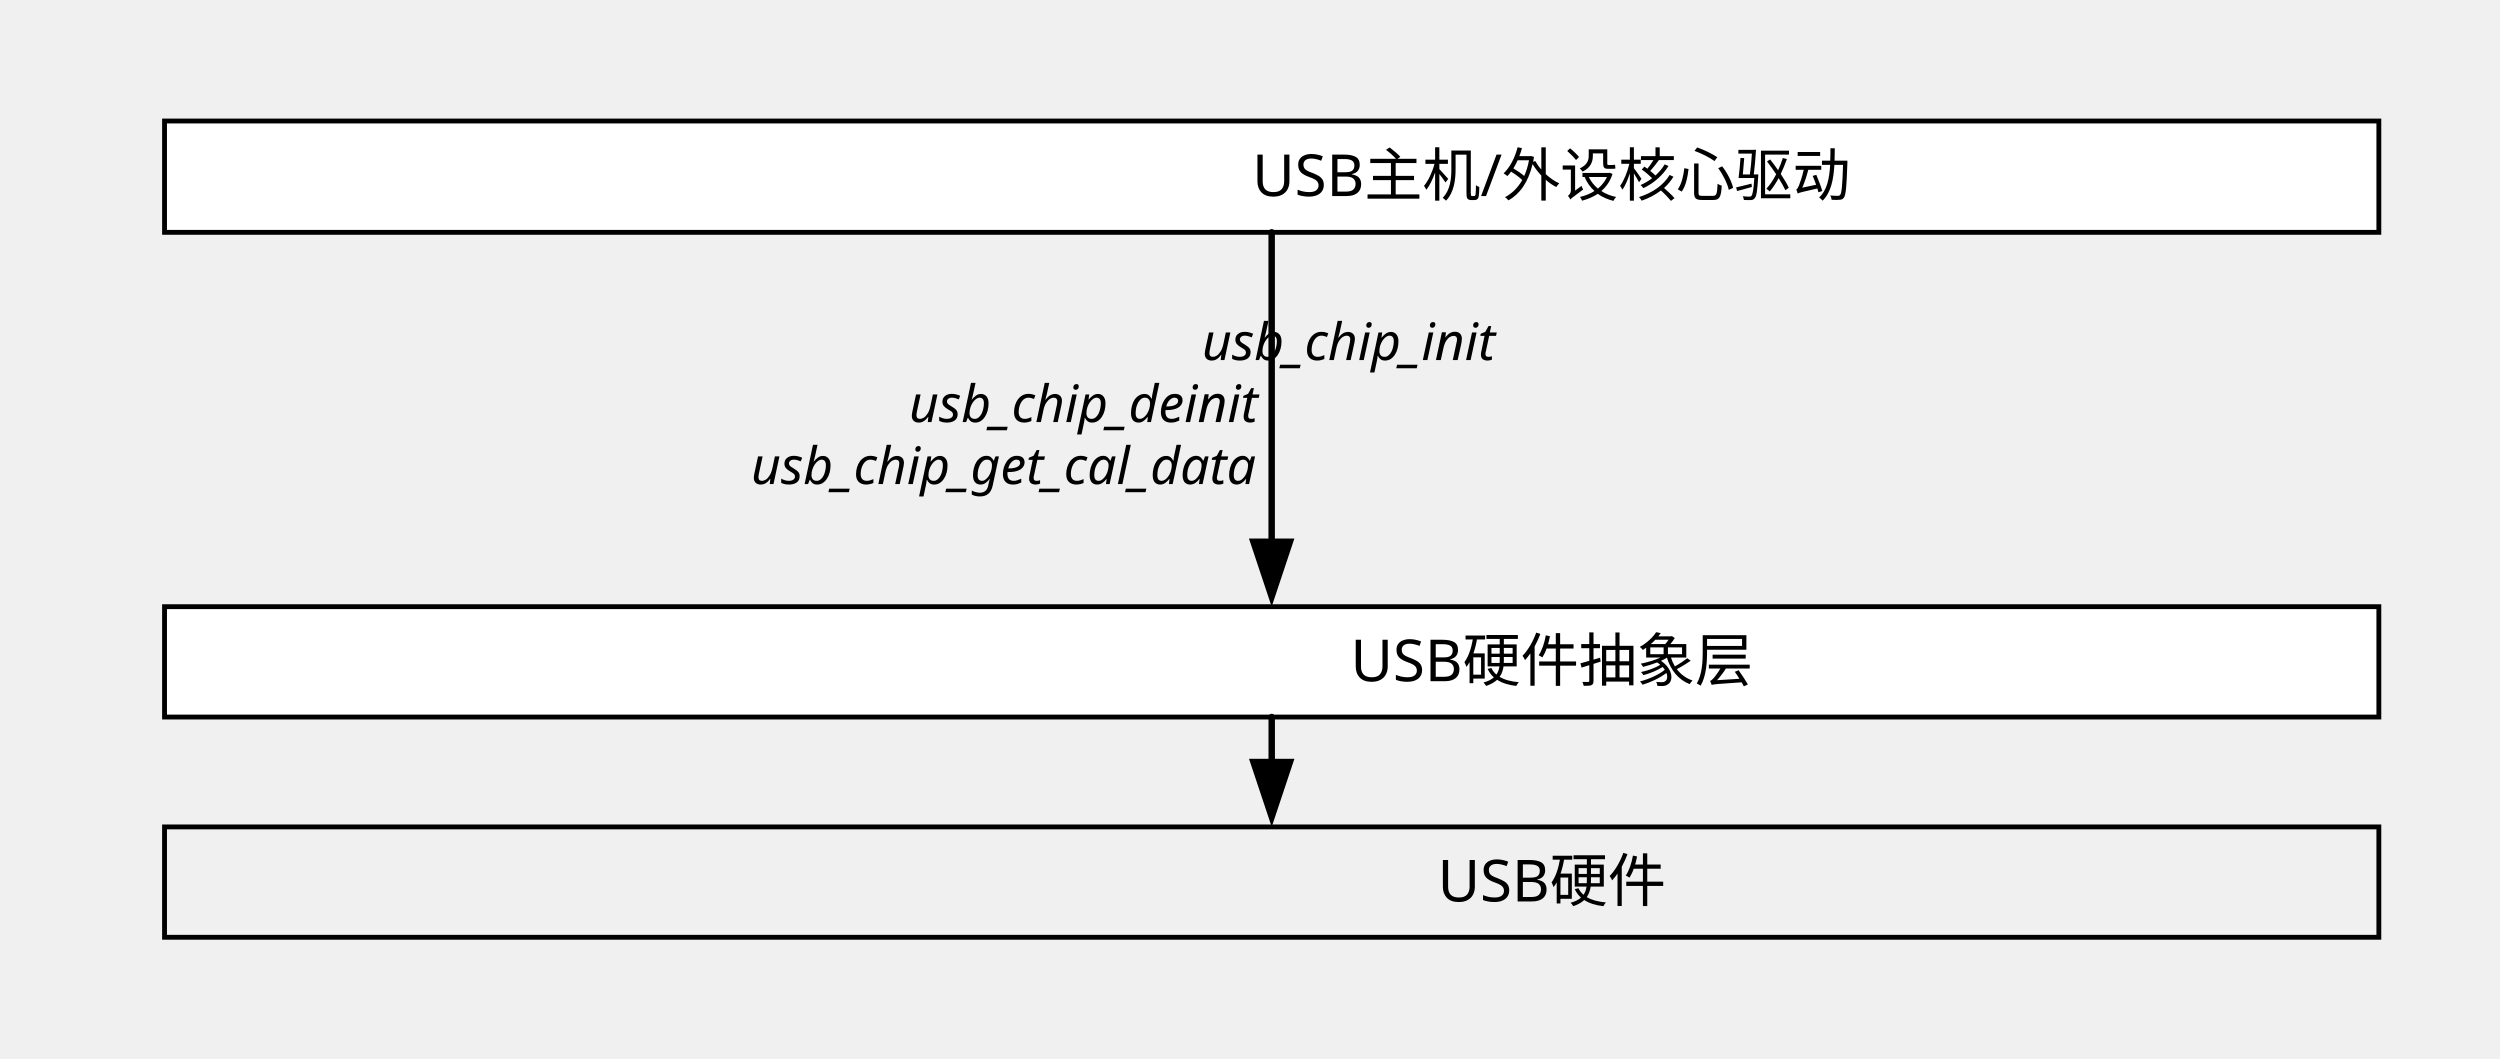
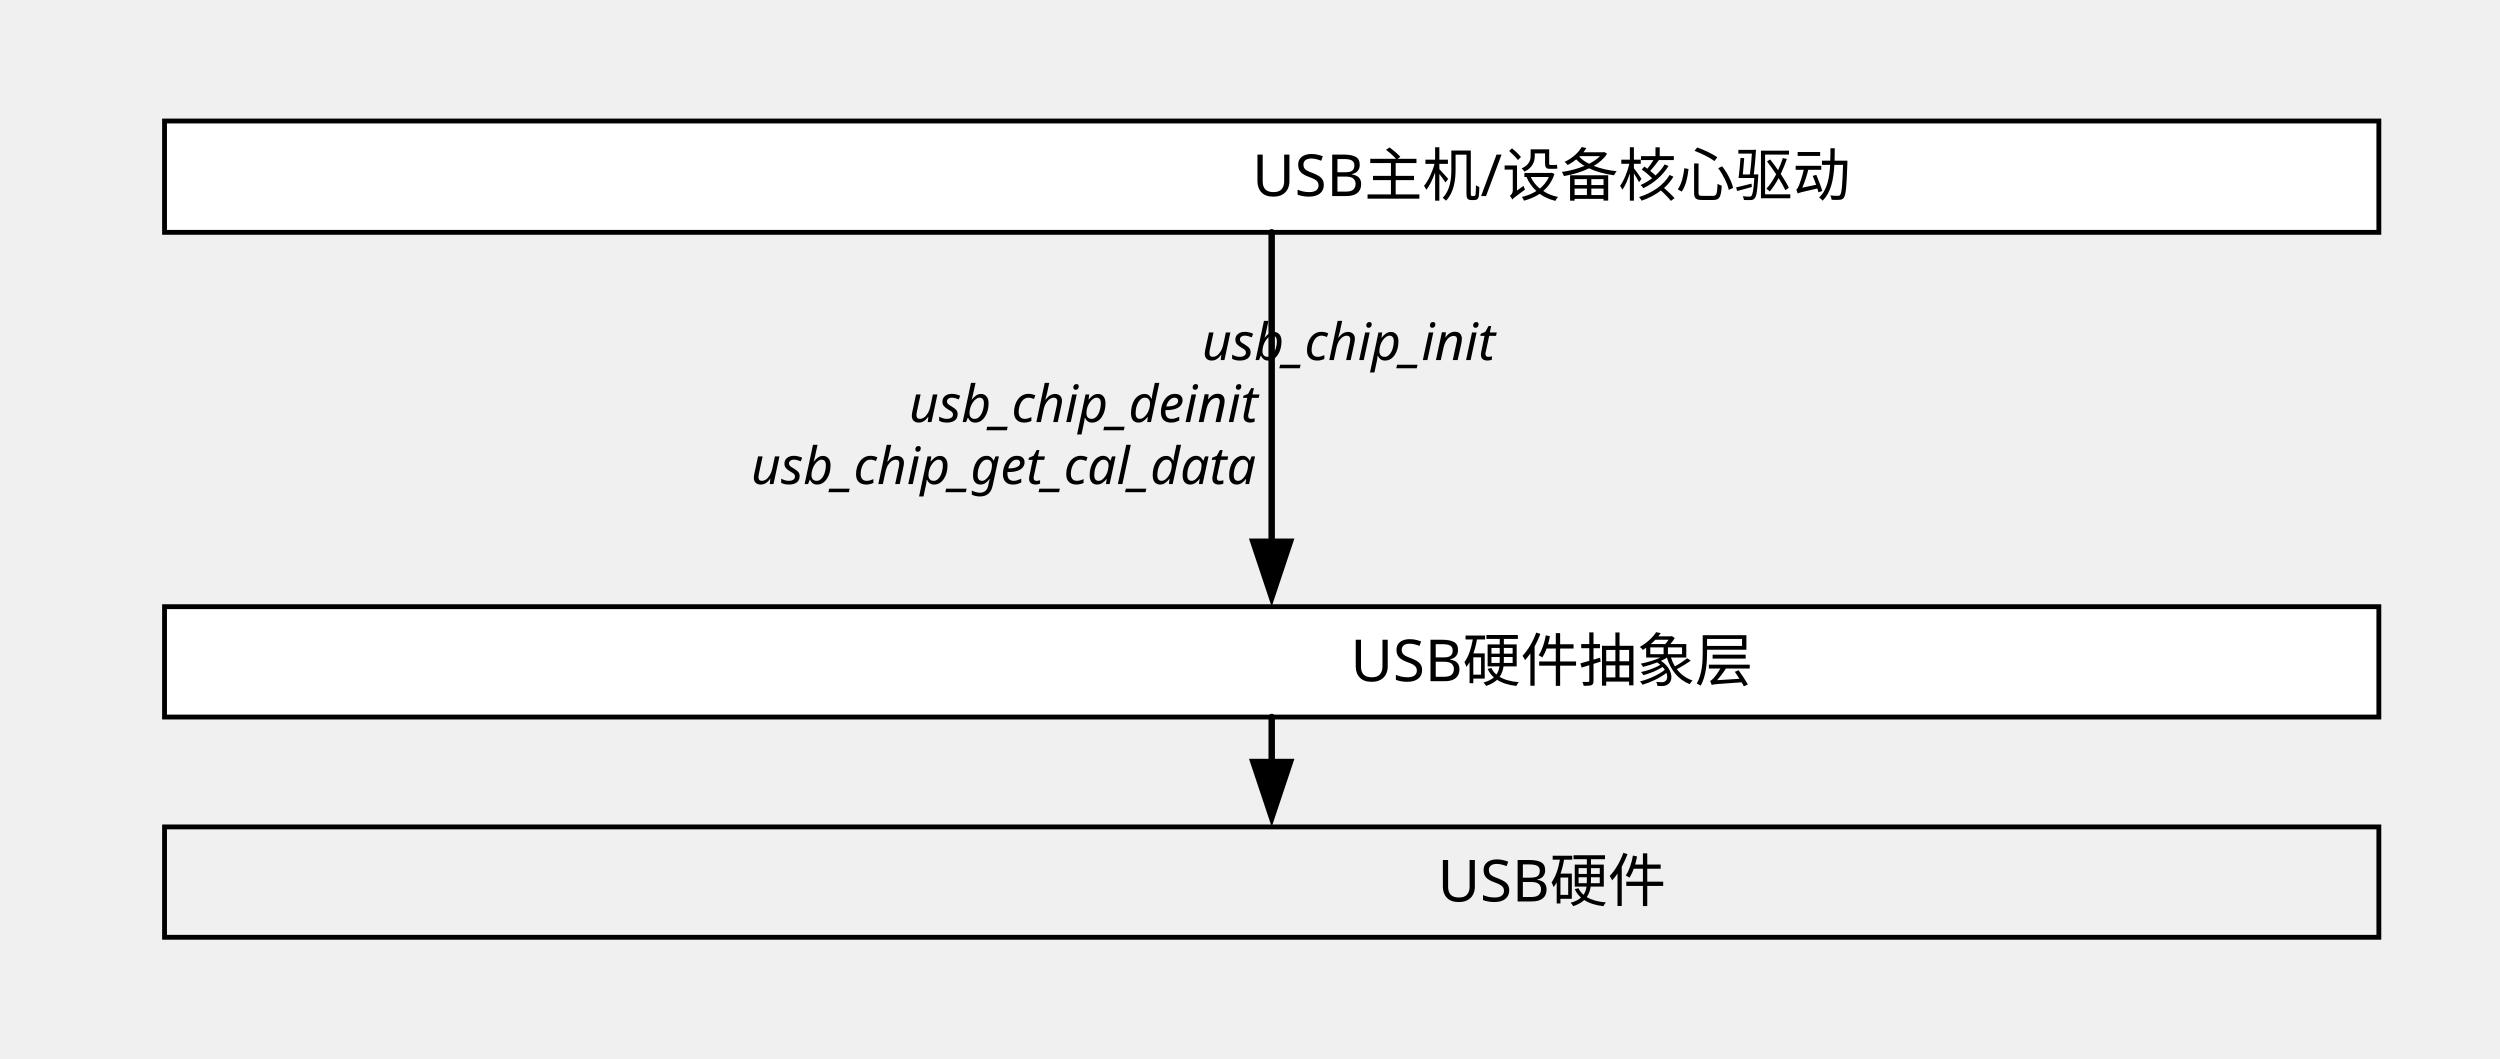
<svg xmlns="http://www.w3.org/2000/svg" xmlns:ns1="http://schemas.microsoft.com/visio/2003/SVGExtensions/" xmlns:xlink="http://www.w3.org/1999/xlink" width="5.379in" height="2.277in" viewBox="0 0 387.315 163.974" xml:space="preserve" color-interpolation-filters="sRGB" class="st10">
  <ns1:documentProperties ns1:langID="2052" ns1:metric="true" ns1:viewMarkup="false" />
  <style type="text/css">
	
		.st1 {fill:#ffffff;stroke:#000000;stroke-width:0.75}
		.st2 {fill:#000000;font-family:Calibri;font-size:0.75em}
		.st3 {font-family:黑体;font-size:1em}
		.st4 {fill:none;stroke:#000000;stroke-width:0.75}
		.st5 {marker-end:url(#mrkr13-19);stroke:#000000;stroke-linecap:round;stroke-linejoin:round;stroke-width:1}
		.st6 {fill:#000000;fill-opacity:1;stroke:#000000;stroke-opacity:1;stroke-width:0.284}
		.st7 {fill:none;stroke:none;stroke-width:0.25}
		.st8 {fill:#000000;font-family:Calibri;font-size:0.667em;font-style:italic}
		.st9 {font-size:1em}
		.st10 {fill:none;fill-rule:evenodd;font-size:12px;overflow:visible;stroke-linecap:square;stroke-miterlimit:3}
	
	</style>
  <defs id="Markers">
    <g id="lend13">
      <path d="M 3 1 L 0 0 L 3 -1 L 3 1 " style="stroke:none" />
    </g>
    <marker id="mrkr13-19" class="st6" ns1:arrowType="13" ns1:arrowSize="2" ns1:setback="10.56" refX="-10.56" orient="auto" markerUnits="strokeWidth" overflow="visible">
      <use xlink:href="#lend13" transform="scale(-3.52,-3.52) " />
    </marker>
  </defs>
  <g ns1:mID="0" ns1:index="1" ns1:groupContext="foregroundPage">
    <ns1:pageProperties ns1:drawingScale="0.0393701" ns1:pageScale="0.0393701" ns1:drawingUnits="24" ns1:shadowOffsetX="8.50394" ns1:shadowOffsetY="-8.50394" />
    <ns1:layer ns1:name="流程图" ns1:index="0" />
    <ns1:layer ns1:name="连接线" ns1:index="1" />
    <g id="shape116-1" ns1:mID="116" ns1:groupContext="shape" ns1:layerMember="0" transform="translate(25.4721,-127.976)">
      <ns1:custProps>
        <ns1:cp ns1:nameU="Cost" ns1:lbl="成本" ns1:prompt="" ns1:type="7" ns1:format="@" ns1:sortKey="" ns1:invis="false" ns1:ask="false" ns1:langID="2052" ns1:cal="0" />
        <ns1:cp ns1:nameU="ProcessNumber" ns1:lbl="进程编号" ns1:prompt="" ns1:type="2" ns1:format="" ns1:sortKey="" ns1:invis="false" ns1:ask="false" ns1:langID="2052" ns1:cal="0" />
        <ns1:cp ns1:nameU="Owner" ns1:lbl="所有者" ns1:prompt="" ns1:type="0" ns1:format="" ns1:sortKey="" ns1:invis="false" ns1:ask="false" ns1:langID="2052" ns1:cal="0" />
        <ns1:cp ns1:nameU="Function" ns1:lbl="函数" ns1:prompt="" ns1:type="0" ns1:format="" ns1:sortKey="" ns1:invis="false" ns1:ask="false" ns1:langID="2052" ns1:cal="0" ns1:val="VT4()" />
        <ns1:cp ns1:nameU="StartDate" ns1:lbl="开始日期" ns1:prompt="" ns1:type="5" ns1:format="" ns1:sortKey="" ns1:invis="false" ns1:ask="false" ns1:langID="2052" ns1:cal="0" />
        <ns1:cp ns1:nameU="EndDate" ns1:lbl="结束日期" ns1:prompt="" ns1:type="5" ns1:format="" ns1:sortKey="" ns1:invis="false" ns1:ask="false" ns1:langID="2052" ns1:cal="0" />
        <ns1:cp ns1:nameU="Status" ns1:lbl="状态" ns1:prompt="" ns1:type="4" ns1:format=";未开始;进行中;已完成;已推迟;正在等待输入" ns1:sortKey="" ns1:invis="false" ns1:ask="false" ns1:langID="2052" ns1:cal="0" ns1:val="VT4()" />
      </ns1:custProps>
      <ns1:userDefs>
        <ns1:ud ns1:nameU="visVersion" ns1:prompt="" ns1:val="VT0(15):26" />
        <ns1:ud ns1:nameU="DefaultWidth" ns1:prompt="" ns1:val="VT0(0.98425196850394):24" />
        <ns1:ud ns1:nameU="DefaultHeight" ns1:prompt="" ns1:val="VT0(0.59055118110236):24" />
        <ns1:ud ns1:nameU="ResizeTxtHeight" ns1:prompt="" ns1:val="VT0(0.59055118110236):24" />
      </ns1:userDefs>
      <ns1:textBlock ns1:margins="rect(4,4,4,4)" ns1:tabSpace="42.5197" />
      <ns1:textRect cx="171.546" cy="155.35" width="343.1" height="17.249" />
      <rect x="0" y="146.726" width="343.093" height="17.249" class="st1" />
      <text x="126.41" y="158.35" class="st2" ns1:langID="2052">
        <ns1:paragraph ns1:horizAlign="1" />
-         <ns1:tabList />USB<tspan class="st3">主机</tspan>/<tspan class="st3">外设核心驱动</tspan>
+         <ns1:tabList />USB<tspan class="st3">主机</tspan>/<tspan class="st3">设备核心驱动</tspan>
      </text>
    </g>
    <g id="shape117-6" ns1:mID="117" ns1:groupContext="shape" ns1:layerMember="0" transform="translate(25.4721,-52.8736)">
      <ns1:custProps>
        <ns1:cp ns1:nameU="Cost" ns1:lbl="成本" ns1:prompt="" ns1:type="7" ns1:format="@" ns1:sortKey="" ns1:invis="false" ns1:ask="false" ns1:langID="2052" ns1:cal="0" />
        <ns1:cp ns1:nameU="ProcessNumber" ns1:lbl="进程编号" ns1:prompt="" ns1:type="2" ns1:format="" ns1:sortKey="" ns1:invis="false" ns1:ask="false" ns1:langID="2052" ns1:cal="0" />
        <ns1:cp ns1:nameU="Owner" ns1:lbl="所有者" ns1:prompt="" ns1:type="0" ns1:format="" ns1:sortKey="" ns1:invis="false" ns1:ask="false" ns1:langID="2052" ns1:cal="0" />
        <ns1:cp ns1:nameU="Function" ns1:lbl="函数" ns1:prompt="" ns1:type="0" ns1:format="" ns1:sortKey="" ns1:invis="false" ns1:ask="false" ns1:langID="2052" ns1:cal="0" ns1:val="VT4()" />
        <ns1:cp ns1:nameU="StartDate" ns1:lbl="开始日期" ns1:prompt="" ns1:type="5" ns1:format="" ns1:sortKey="" ns1:invis="false" ns1:ask="false" ns1:langID="2052" ns1:cal="0" />
        <ns1:cp ns1:nameU="EndDate" ns1:lbl="结束日期" ns1:prompt="" ns1:type="5" ns1:format="" ns1:sortKey="" ns1:invis="false" ns1:ask="false" ns1:langID="2052" ns1:cal="0" />
        <ns1:cp ns1:nameU="Status" ns1:lbl="状态" ns1:prompt="" ns1:type="4" ns1:format=";未开始;进行中;已完成;已推迟;正在等待输入" ns1:sortKey="" ns1:invis="false" ns1:ask="false" ns1:langID="2052" ns1:cal="0" ns1:val="VT4()" />
      </ns1:custProps>
      <ns1:userDefs>
        <ns1:ud ns1:nameU="visVersion" ns1:prompt="" ns1:val="VT0(15):26" />
        <ns1:ud ns1:nameU="DefaultWidth" ns1:prompt="" ns1:val="VT0(0.98425196850394):24" />
        <ns1:ud ns1:nameU="DefaultHeight" ns1:prompt="" ns1:val="VT0(0.59055118110236):24" />
        <ns1:ud ns1:nameU="ResizeTxtHeight" ns1:prompt="" ns1:val="VT0(0.59055118110236):24" />
      </ns1:userDefs>
      <ns1:textBlock ns1:margins="rect(4,4,4,4)" ns1:tabSpace="42.5197" />
      <ns1:textRect cx="171.546" cy="155.425" width="343.1" height="17.1" />
      <rect x="0" y="146.875" width="343.093" height="17.1" class="st1" />
      <text x="141.64" y="158.42" class="st2" ns1:langID="2052">
        <ns1:paragraph ns1:horizAlign="1" />
        <ns1:tabList />USB<tspan class="st3">硬件抽象层</tspan>
      </text>
    </g>
    <g id="shape118-10" ns1:mID="118" ns1:groupContext="shape" ns1:layerMember="0" transform="translate(25.4721,-18.75)">
      <ns1:custProps>
        <ns1:cp ns1:nameU="Cost" ns1:lbl="成本" ns1:prompt="" ns1:type="7" ns1:format="@" ns1:sortKey="" ns1:invis="false" ns1:ask="false" ns1:langID="2052" ns1:cal="0" />
        <ns1:cp ns1:nameU="ProcessNumber" ns1:lbl="进程编号" ns1:prompt="" ns1:type="2" ns1:format="" ns1:sortKey="" ns1:invis="false" ns1:ask="false" ns1:langID="2052" ns1:cal="0" />
        <ns1:cp ns1:nameU="Owner" ns1:lbl="所有者" ns1:prompt="" ns1:type="0" ns1:format="" ns1:sortKey="" ns1:invis="false" ns1:ask="false" ns1:langID="2052" ns1:cal="0" />
        <ns1:cp ns1:nameU="Function" ns1:lbl="函数" ns1:prompt="" ns1:type="0" ns1:format="" ns1:sortKey="" ns1:invis="false" ns1:ask="false" ns1:langID="2052" ns1:cal="0" ns1:val="VT4()" />
        <ns1:cp ns1:nameU="StartDate" ns1:lbl="开始日期" ns1:prompt="" ns1:type="5" ns1:format="" ns1:sortKey="" ns1:invis="false" ns1:ask="false" ns1:langID="2052" ns1:cal="0" />
        <ns1:cp ns1:nameU="EndDate" ns1:lbl="结束日期" ns1:prompt="" ns1:type="5" ns1:format="" ns1:sortKey="" ns1:invis="false" ns1:ask="false" ns1:langID="2052" ns1:cal="0" />
        <ns1:cp ns1:nameU="Status" ns1:lbl="状态" ns1:prompt="" ns1:type="4" ns1:format=";未开始;进行中;已完成;已推迟;正在等待输入" ns1:sortKey="" ns1:invis="false" ns1:ask="false" ns1:langID="2052" ns1:cal="0" ns1:val="VT4()" />
      </ns1:custProps>
      <ns1:userDefs>
        <ns1:ud ns1:nameU="visVersion" ns1:prompt="" ns1:val="VT0(15):26" />
        <ns1:ud ns1:nameU="DefaultWidth" ns1:prompt="" ns1:val="VT0(0.98425196850394):24" />
        <ns1:ud ns1:nameU="DefaultHeight" ns1:prompt="" ns1:val="VT0(0.59055118110236):24" />
        <ns1:ud ns1:nameU="ResizeTxtHeight" ns1:prompt="" ns1:val="VT0(0.59055118110236):24" />
      </ns1:userDefs>
      <ns1:textBlock ns1:margins="rect(4,4,4,4)" ns1:tabSpace="42.5197" />
      <ns1:textRect cx="171.546" cy="155.425" width="343.1" height="17.1" />
      <rect x="0" y="146.875" width="343.093" height="17.1" class="st4" />
      <text x="155.14" y="158.42" class="st2" ns1:langID="2052">
        <ns1:paragraph ns1:horizAlign="1" />
        <ns1:tabList />USB<tspan class="st3">硬件</tspan>
      </text>
    </g>
    <g id="shape119-14" ns1:mID="119" ns1:groupContext="shape" ns1:layerMember="1" transform="translate(204.105,-127.976)">
      <path d="M-7.09 163.97 L-7.09 211.42" class="st5" />
    </g>
    <g id="shape120-20" ns1:mID="120" ns1:groupContext="shape" transform="translate(18.25,-74.1786)">
      <ns1:textBlock ns1:margins="rect(4,4,4,4)" />
      <ns1:textRect cx="88.834" cy="137.173" width="177.67" height="53.603" />
      <rect x="0" y="110.371" width="177.667" height="53.603" class="st7" />
      <text x="130.5" y="129.97" class="st8" ns1:langID="1033">
        <ns1:paragraph ns1:horizAlign="2" ns1:bulletSize="0.166667" />
        <ns1:tabList />usb_chip_init<ns1:newlineChar />
        <tspan x="122.57" dy="1.2em" class="st9">usb</tspan>_chip_deinit<ns1:newlineChar />
        <tspan x="98.09" dy="1.2em" class="st9">usb</tspan>_chip_get_cal_data</text>
    </g>
    <g id="shape121-25" ns1:mID="121" ns1:groupContext="shape" ns1:layerMember="1" transform="translate(189.932,-52.8736)">
      <path d="M7.09 163.97 L7.09 170.44" class="st5" />
    </g>
  </g>
</svg>
